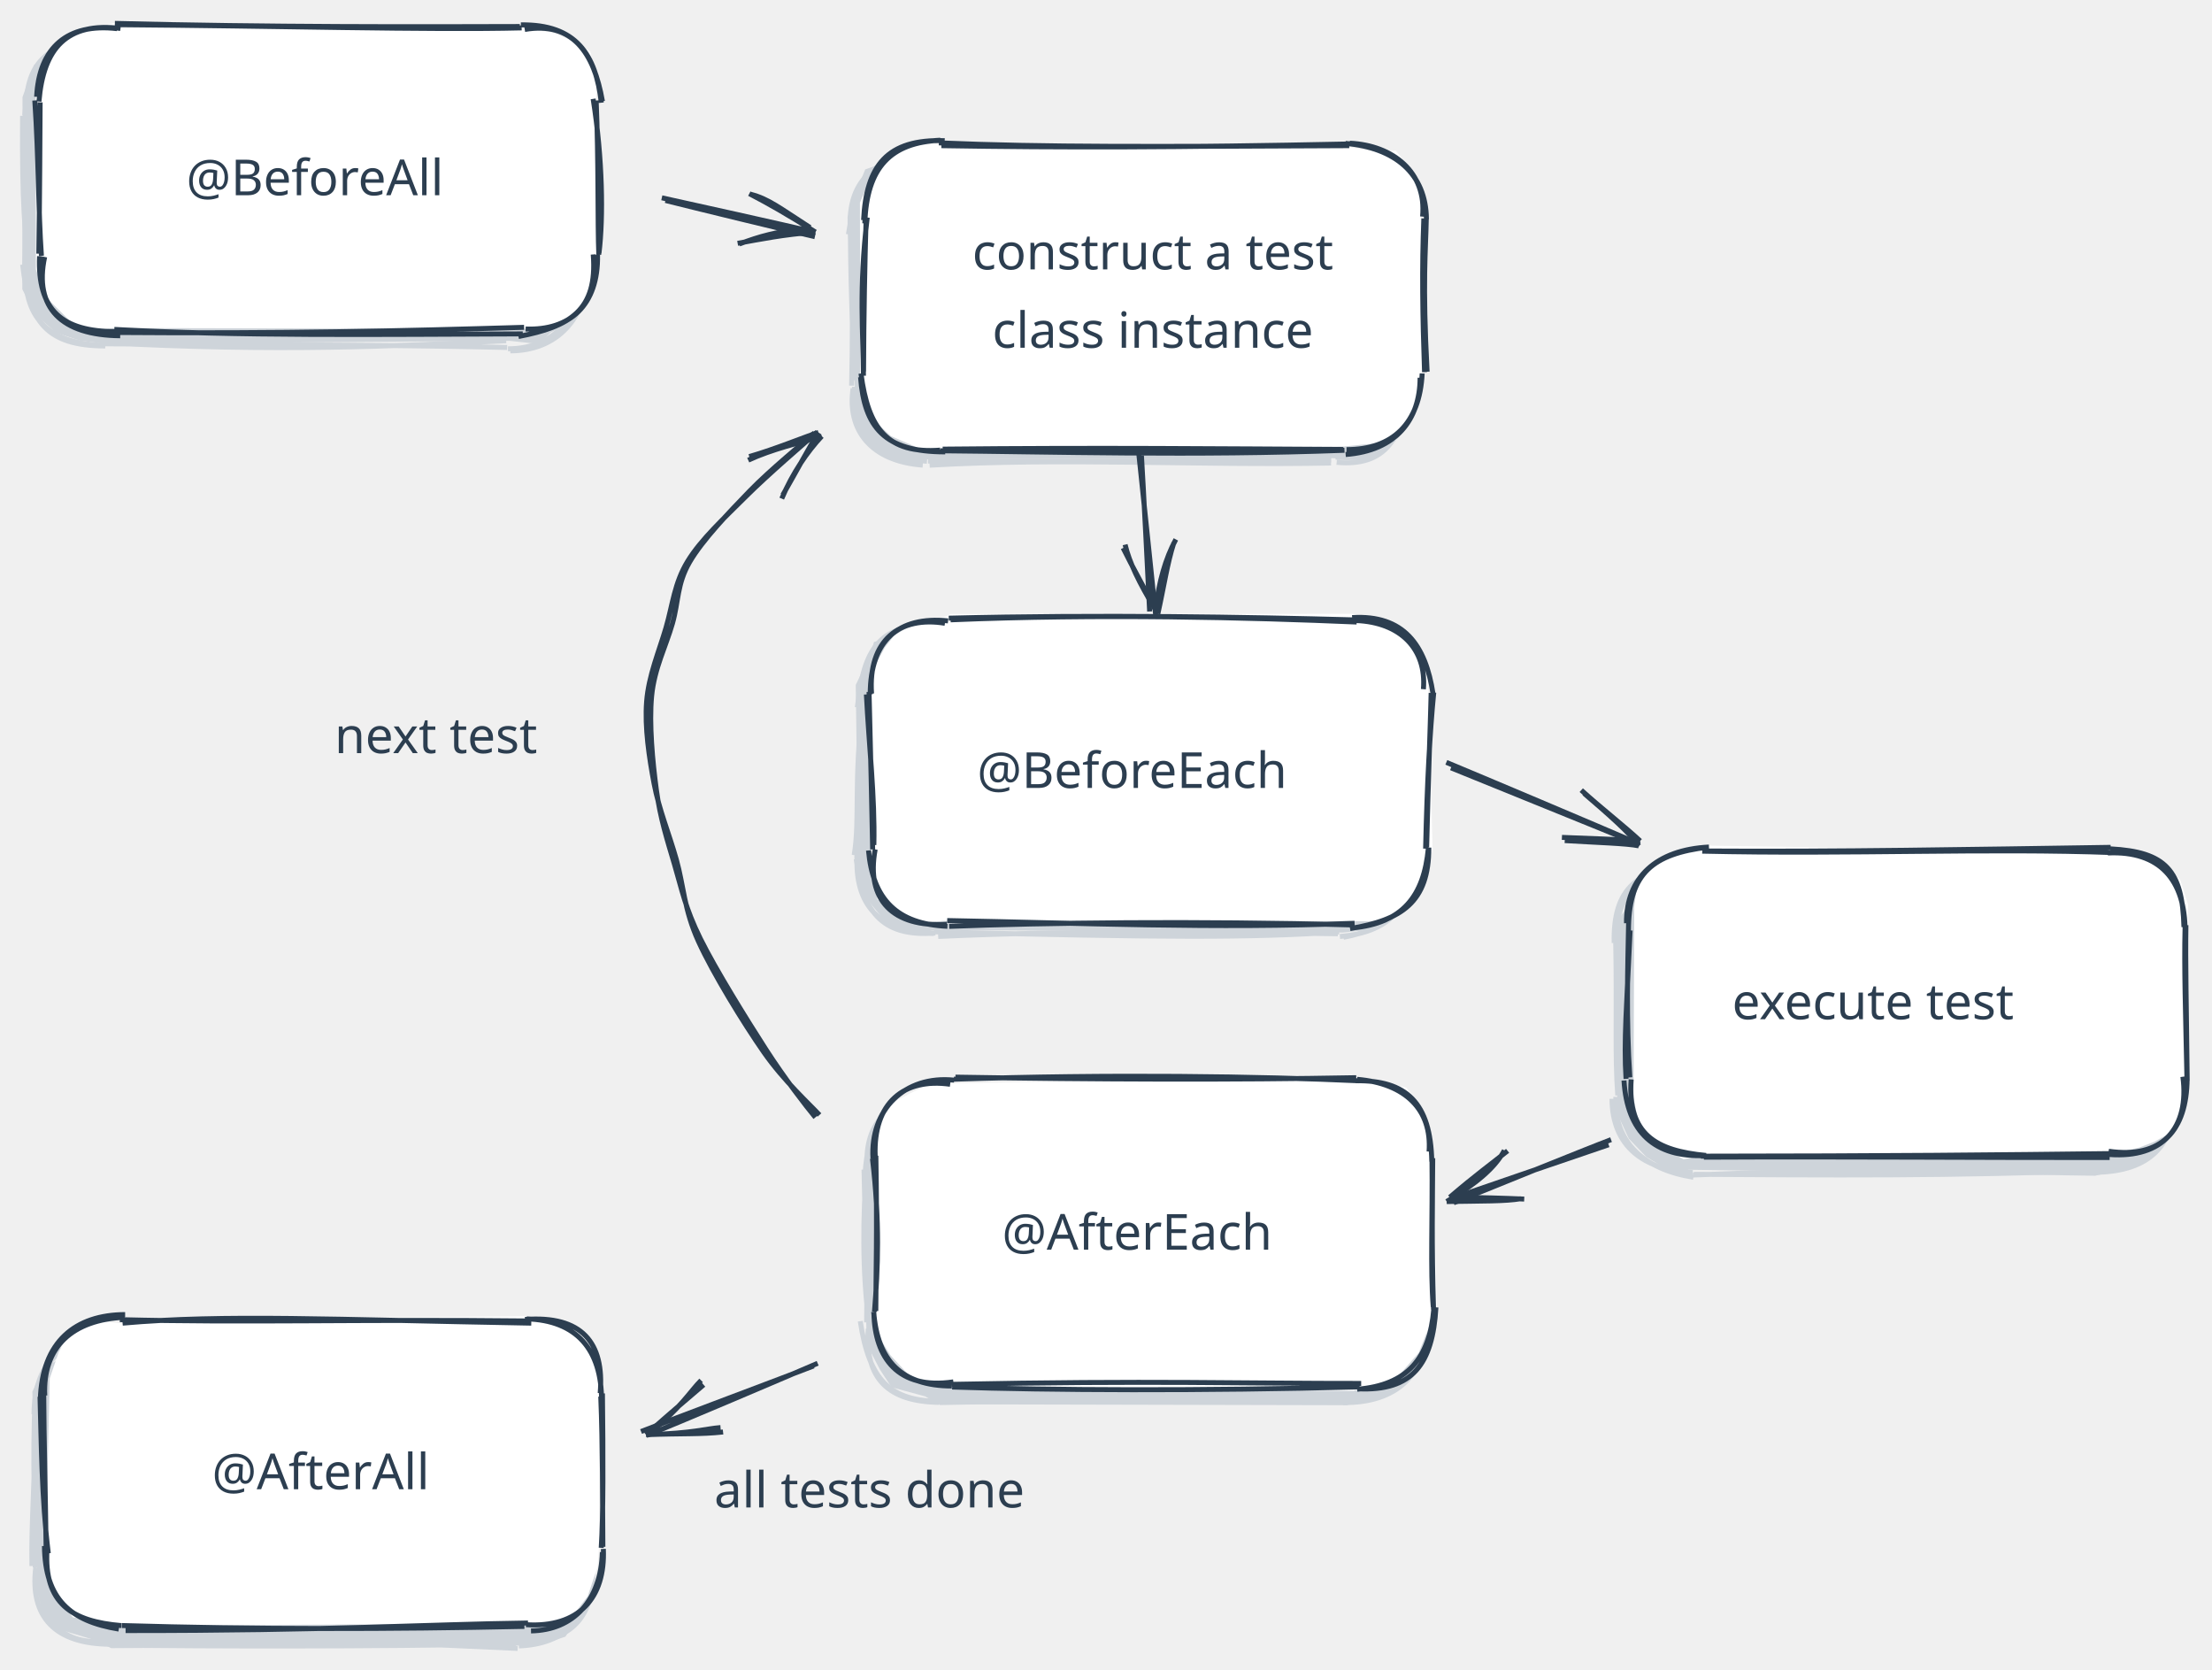
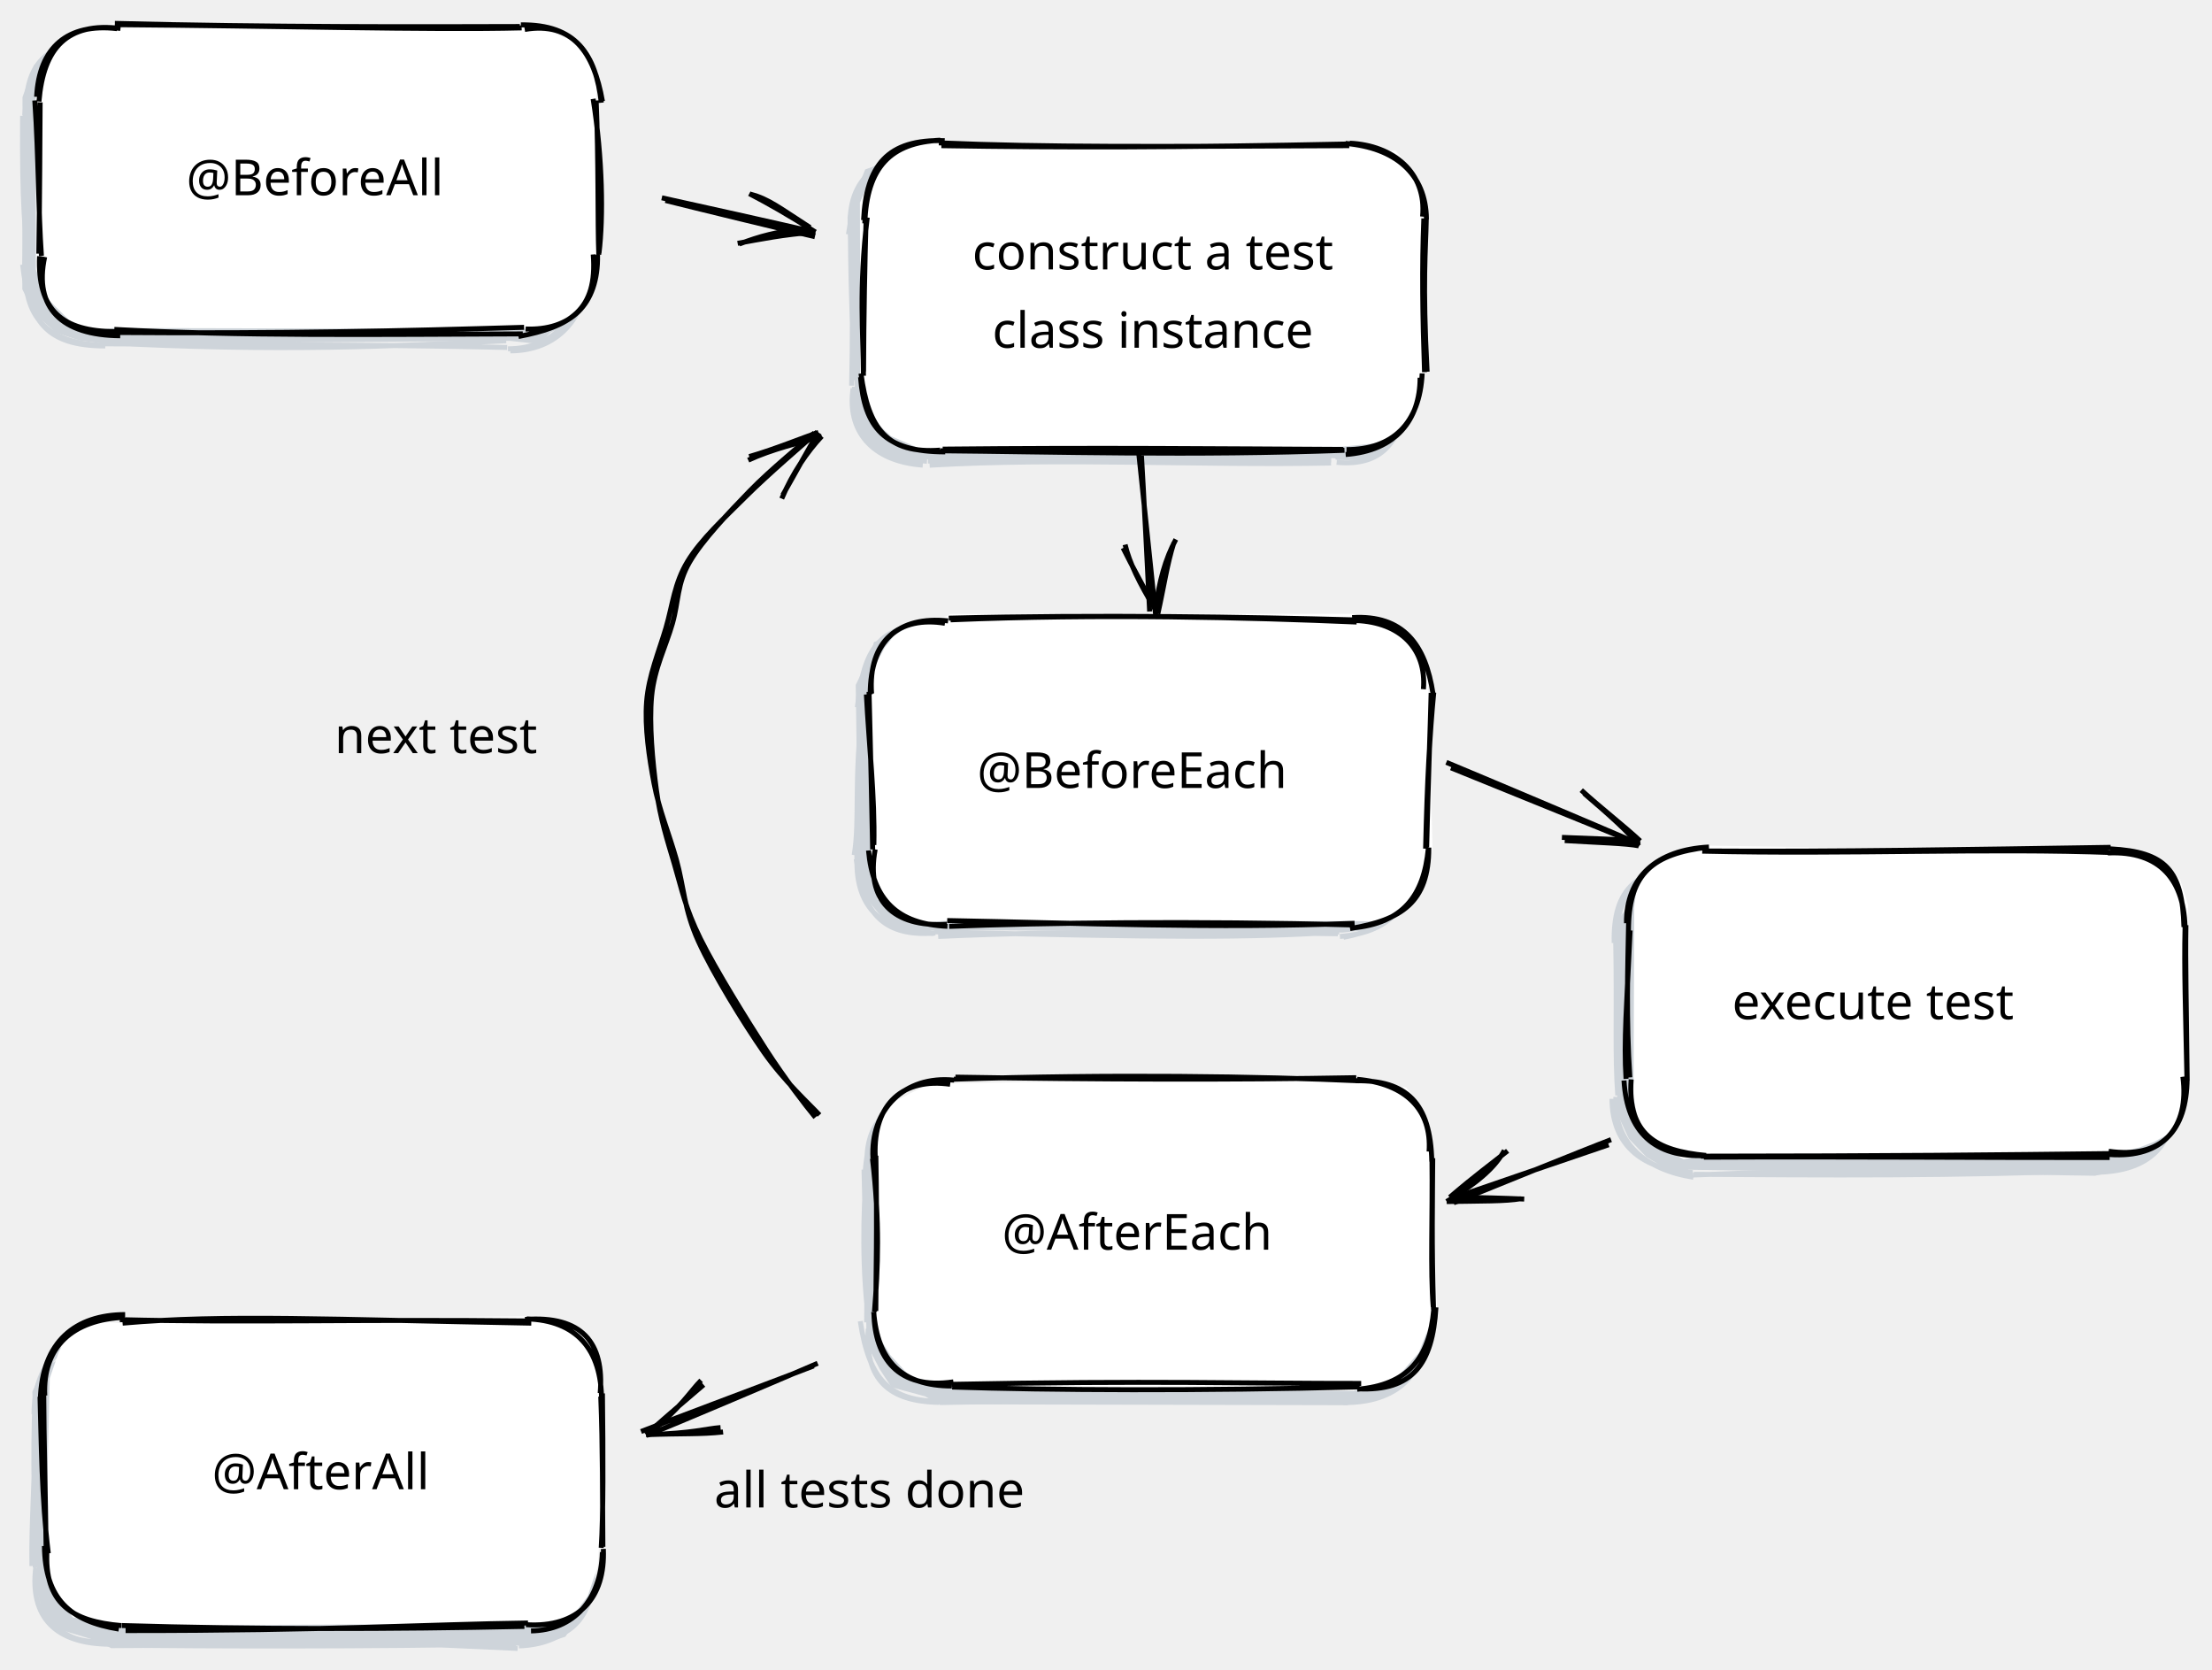
<svg xmlns="http://www.w3.org/2000/svg" version="1.1" viewBox="0 0 889.667 671.167" width="889.667" height="671.167">
  <defs>
    <style>
      @font-face {
        font-family: "Virgil";
        src: url("https://excalidraw.com/FG_Virgil.woff2");
      }
      @font-face {
        font-family: "Cascadia";
        src: url("https://excalidraw.com/Cascadia.woff2");
      }
    </style>
  </defs>
  <g transform="translate(345.3334 251.8333) rotate(0 112.3333 61.66666)">
    <path d="M28.902 0.857 L191.969 -0.497 L205.785 1.923 L213.774 4.206 L220.192 10.745 L222.298 24.397 L226.273 92.36 L224.715 101.457 L222.208 112.307 L212.378 118.811 L207.024 121.782 L194.822 123.15 L31.781 122.123 L24.877 123.028 L12.374 120.771 L3.822 110.273 L-0.114 101.224 L-1.154 23.593 L4.909 10.83 L6.186 6.295 L18.423 3.048 L31.077 -0.154" stroke="none" stroke-width="0" fill="#ced4da" />
    <path d="M29.846 0.64 M30.973 1.616 C94.259 0.299, 159.025 -0.159, 194.856 0.914 M30.99 0.151 C76.695 0.639, 120.181 0.499, 194.417 -0.354 M193.833 0 C215.425 -0.03, 225.774 10.157, 224.504 31.903 M194.095 -0.587 C214.226 -0.476, 225.651 9.458, 223.386 31.527 M225.299 32.251 C224.972 49.737, 224.696 72.629, 225.663 93.889 M224.576 30.574 C224.156 53.696, 225.01 77.189, 223.704 91.885 M224.667 92.5 C224.086 111.295, 212.865 121.832, 195.029 125.059 M224.255 94.295 C222.584 111.111, 214.828 123.121, 193.58 124.726 M192.75 123.648 C141.482 122.837, 84.941 122.299, 32.006 124.73 M193.247 122.895 C158.022 125.319, 122.661 125.157, 30.315 122.871 M30.833 123.333 C8.642 125.191, 1.326 113.716, -0.968 93.575 M30.234 123.536 C8.292 123.208, -1.811 111.966, -0.575 91.772 M-1.771 92.034 C0.583 77.236, -2.043 63.062, 1.646 31.888 M-0.724 93.342 C-0.112 73.129, 0.717 52.628, 0.717 30.095 M0 30.833 C1.564 10.822, 8.425 -1.961, 29.578 0.386 M-0.513 32.597 C2.293 8.974, 9.89 -0.591, 30.41 -0.976" stroke="#ced4da" stroke-width="2" fill="none" />
  </g>
  <g transform="translate(342 62.16667) rotate(0 112.3333 61.66666)">
    <path d="M29.192 -0.765 L193.943 1.659 L208.617 2.108 L210.691 5.891 L221.025 11.379 L222.407 23.797 L225.849 92.72 L222.455 98.989 L219.367 112.497 L211.192 119.31 L207.514 122.917 L193.968 122.06 L29.073 122.52 L22.241 124.584 L12.472 120.133 L2.73 109.693 L2.143 100.829 L-1.122 25.264 L2.834 13.72 L5.987 5.961 L16.499 2.214 L31.168 -1.206" stroke="none" stroke-width="0" fill="#ced4da" />
    <path d="M32.338 -0.786 M30.407 1.432 C77.148 -0.192, 120.097 1.094, 195.623 0.284 M30.462 0.556 C74.721 1.237, 117.19 1.43, 194.594 -0.478 M193.833 0 C212.559 -1.006, 223.136 11.14, 225.378 31.969 M192.807 -1.902 C214.543 -0.515, 226.576 8.984, 225.272 32.542 M226.411 30.439 C223.696 49.453, 225.822 70.56, 224.32 92.658 M224.924 31.342 C224.573 45.76, 223.798 61.525, 224.913 93.015 M224.667 92.5 C225.556 112.408, 215.384 123.62, 195.221 121.644 M223.537 92.482 C222.994 113.874, 215.184 125.631, 195.598 123.749 M193.336 124.018 C140.268 125.059, 85.025 121.82, 31.899 124.899 M193.418 122.811 C132.181 123.31, 69.859 123.444, 31.248 123.237 M30.833 123.333 C8.755 121.603, 1.45 114.338, 1.661 93.367 M29.131 124.871 C8.329 123.33, -1.392 110.874, 1.107 94.044 M1.464 90.715 C1.288 74.595, 0.21 60.049, 0.034 31.747 M0.519 92.912 C0.947 74.928, 0.811 56.88, 0.851 30.665 M0 30.833 C-1.487 8.404, 12.146 1.029, 30.991 -1.111 M-0.76 32.071 C2.076 12.552, 8.895 0.64, 28.82 -1.494" stroke="#ced4da" stroke-width="2" fill="none" />
  </g>
  <g transform="translate(347.3335 57.66663) rotate(0 112.3333 61.66666)">
    <path d="M30.589 1.161 L193.135 1.195 L208.056 3.536 L213.973 2.879 L220.324 10.548 L223.917 22.281 L225.217 93.73 L222.222 101.374 L220.404 110.307 L214.137 119.36 L208.21 120.346 L192.9 121.897 L30.807 123.246 L24.862 123.693 L11.017 117.693 L2.63 109.914 L-1.341 99.62 L-1.46 23.799 L2.875 13.998 L7.784 8.371 L17.008 1.096 L32.364 -0.001" stroke="none" stroke-width="0" fill="#fff" />
-     <path d="M32.649 -0.327 M30.278 -0.223 C73.086 1.604, 116.96 1.289, 195.329 0.907 M31.295 0.908 C80.045 1.701, 127.026 1.637, 194.59 0.234 M193.833 0 C213.731 1.718, 226.214 12.125, 226.381 30.49 M195.547 -0.085 C212.919 0.711, 226.571 11.654, 224.826 29.435 M226.324 30.121 C226.107 42.939, 224.702 55.496, 226.653 91.805 M225.341 30.189 C224.534 49.685, 224.831 69.246, 225.616 91.979 M224.667 92.5 C223.7 112.729, 212.657 123.149, 194.228 123.122 M223.824 94.225 C223.826 111.061, 214.172 123.608, 193.889 125.087 M192.957 123.061 C144.384 122.809, 94.861 122.29, 31.814 122.931 M193.42 123.399 C133.629 125.664, 74.403 123.969, 30.952 123.594 M30.833 123.333 C9.599 124.913, 1.842 114.734, -1.045 92.516 M32.832 124.041 C8.178 124.081, 0.273 113.981, -1.217 93.997 M-0.054 93.411 C-0.13 76.455, -1.977 58.728, 1.47 29.792 M-0.01 91.731 C0.072 69.524, 0.508 47.154, 0.982 31.549 M0 30.833 C1.052 9.081, 9.345 -1.903, 32.62 -1.093 M0.492 32.155 C1.258 9.502, 10.905 -0.294, 30.861 -1.296" stroke="#2c3e50" stroke-width="2" fill="none" />
+     <path d="M32.649 -0.327 M30.278 -0.223 C73.086 1.604, 116.96 1.289, 195.329 0.907 M31.295 0.908 C80.045 1.701, 127.026 1.637, 194.59 0.234 M193.833 0 C213.731 1.718, 226.214 12.125, 226.381 30.49 M195.547 -0.085 C212.919 0.711, 226.571 11.654, 224.826 29.435 M226.324 30.121 C226.107 42.939, 224.702 55.496, 226.653 91.805 M225.341 30.189 C224.534 49.685, 224.831 69.246, 225.616 91.979 M224.667 92.5 C223.7 112.729, 212.657 123.149, 194.228 123.122 M223.824 94.225 C223.826 111.061, 214.172 123.608, 193.889 125.087 M192.957 123.061 C144.384 122.809, 94.861 122.29, 31.814 122.931 M193.42 123.399 C133.629 125.664, 74.403 123.969, 30.952 123.594 M30.833 123.333 C9.599 124.913, 1.842 114.734, -1.045 92.516 M32.832 124.041 C8.178 124.081, 0.273 113.981, -1.217 93.997 M-0.054 93.411 C-0.13 76.455, -1.977 58.728, 1.47 29.792 M-0.01 91.731 C0.072 69.524, 0.508 47.154, 0.982 31.549 M0 30.833 C1.052 9.081, 9.345 -1.903, 32.62 -1.093 M0.492 32.155 C1.258 9.502, 10.905 -0.294, 30.861 -1.296" stroke="#000000" stroke-width="2" fill="none" />
  </g>
  <g transform="translate(10 15.50002) rotate(0 112.3333 61.66666)">
    <path d="M32.651 -1.796 L195.817 0.028 L206.246 3.669 L211.137 2.493 L222.007 12.998 L223.24 22.594 L224.382 93.103 L226.009 101.676 L221.667 112.58 L211.313 118.317 L206.812 122.873 L195.02 121.551 L32.613 122.755 L22.102 121.458 L12.517 118.288 L3.794 110.583 L-1.031 100.779 L-0.945 23.537 L3.734 10.575 L9.703 6.719 L18.781 3.319 L32.364 -0.127" stroke="none" stroke-width="0" fill="#ced4da" />
    <path d="M30.328 1.145 M31.979 0.474 C85.548 -0.784, 137.819 2.504, 195.028 -1.508 M31.145 -0.088 C66.807 -1.765, 105.066 -0.564, 193.451 -0.132 M193.833 0 C215.78 1.424, 223.454 8.745, 225.284 30.136 M195.6 1.976 C215.631 -1.927, 222.555 11.372, 224.327 31.963 M222.988 32.5 C225.098 54.755, 225.627 78.997, 224.79 93.081 M224.805 30.822 C223.413 44.37, 224.718 57.862, 224.394 91.824 M224.667 92.5 C223.179 111.6, 213.486 124.697, 194.309 124.765 M226.531 92.57 C225.969 112.768, 213.939 125.53, 195.261 125.585 M193.595 121.52 C148.131 123.698, 102.54 126.1, 30.463 122.233 M193.979 124.229 C156.203 123.348, 120.266 123.149, 30.093 122.748 M30.833 123.333 C12.031 122.522, -0.905 114.47, 0.422 92.04 M32.342 123.618 C8.339 123.604, 1.619 113.518, -0.896 90.896 M1.942 91.971 C0.018 78.747, -1.182 66.811, -0.922 31.077 M-0.066 91.512 C0.706 80.182, -0.348 68.164, -0.252 31.298 M0 30.833 C1.582 9.375, 9.481 1.657, 29.307 0.572 M0.574 30.286 C-0.107 9.944, 8.895 1.901, 29.078 0.064" stroke="#ced4da" stroke-width="2" fill="none" />
  </g>
  <g transform="translate(15.66672 10) rotate(0 112.3333 61.66666)">
    <path d="M32.484 1.419 L193.589 1.161 L206.624 3.122 L213.356 5.945 L221.681 10.587 L224.179 22.11 L224.399 91.174 L224.735 100.957 L218.368 112.936 L212.695 118.015 L208.838 121.769 L194.72 122.273 L29.9 121.897 L23.581 122.764 L13.299 119.838 L3.309 109.985 L-1.224 98.352 L-1.341 23.5 L2.394 12.237 L6.247 9.663 L17.419 2.59 L30.497 -0.831" stroke="none" stroke-width="0" fill="#fff" />
-     <path d="M32.364 -0.001 M31.842 -0.086 C93.977 0.376, 157.574 2.133, 194.141 1.219 M30.534 -0.597 C92.383 0.967, 153.906 0.786, 193.396 0.663 M193.833 0 C216.103 -0.343, 224.008 11.996, 226.18 31.302 M195.381 1.847 C214.548 -1.398, 223.196 10.989, 226.638 30.736 M222.894 29.759 C226.693 53.725, 227.023 77.472, 225.249 91.81 M224.114 30.411 C225.127 54.812, 224.66 79.717, 225.171 92.483 M224.667 92.5 C225.062 112.845, 213.422 123.006, 195.733 122.292 M222.935 92.316 C224.722 114.809, 213.548 121.338, 192.864 125.317 M195.122 121.622 C145.595 123.079, 98.742 124.221, 30.025 123.685 M194.591 124.262 C136.528 124.455, 79.299 125.206, 30.311 122.455 M30.833 123.333 C9.233 123.35, -0.679 114.635, 0.237 93.022 M32.675 125.011 C9.061 124.831, -2.1 113.803, 2.299 93.313 M0.996 92.866 C-0.302 74.179, -0.071 54.658, -1.67 30.397 M-0.055 91.997 C0.311 68.698, 0.36 46.289, 0.474 31.152 M0 30.833 C1.786 9.185, 11.33 -1.197, 32.798 1.431 M-0.933 28.931 C0.028 8.982, 11.536 -0.776, 31.399 1.52" stroke="#2c3e50" stroke-width="2" fill="none" />
+     <path d="M32.364 -0.001 M31.842 -0.086 C93.977 0.376, 157.574 2.133, 194.141 1.219 M30.534 -0.597 C92.383 0.967, 153.906 0.786, 193.396 0.663 M193.833 0 C216.103 -0.343, 224.008 11.996, 226.18 31.302 M195.381 1.847 C214.548 -1.398, 223.196 10.989, 226.638 30.736 M222.894 29.759 C226.693 53.725, 227.023 77.472, 225.249 91.81 M224.114 30.411 C225.127 54.812, 224.66 79.717, 225.171 92.483 M224.667 92.5 C225.062 112.845, 213.422 123.006, 195.733 122.292 M222.935 92.316 C224.722 114.809, 213.548 121.338, 192.864 125.317 M195.122 121.622 C145.595 123.079, 98.742 124.221, 30.025 123.685 M194.591 124.262 C136.528 124.455, 79.299 125.206, 30.311 122.455 M30.833 123.333 C9.233 123.35, -0.679 114.635, 0.237 93.022 M32.675 125.011 C9.061 124.831, -2.1 113.803, 2.299 93.313 M0.996 92.866 C-0.302 74.179, -0.071 54.658, -1.67 30.397 M-0.055 91.997 C0.311 68.698, 0.36 46.289, 0.474 31.152 M0 30.833 C1.786 9.185, 11.33 -1.197, 32.798 1.431 M-0.933 28.931 C0.028 8.982, 11.536 -0.776, 31.399 1.52" stroke="#000000" stroke-width="2" fill="none" />
  </g>
  <g transform="translate(73.16672 55.49997) rotate(0 53.5 15.5)">
-     <text x="53.5" y="23" font-family="Virgil, Segoe UI Emoji" font-size="20px" fill="#2c3e50" text-anchor="middle" style="white-space: pre;" direction="ltr">@BeforeAll</text>
+     <text x="53.5" y="23" font-family="Virgil, Segoe UI Emoji" font-size="20px" fill="#000000" text-anchor="middle" style="white-space: pre;" direction="ltr">@BeforeAll</text>
  </g>
  <g transform="translate(350 248.3333) rotate(0 112.3333 61.66666)">
    <path d="M32.184 -1.457 L193.827 -1.497 L207.055 0.601 L213.173 5.566 L218.368 13.692 L224.258 22.625 L226.181 92.862 L225.072 98.667 L219.398 109.853 L212.596 118.91 L208.578 122.247 L192.806 122.029 L29.128 121.959 L21.784 122.745 L10.103 119.19 L2.875 113.243 L0.557 100.389 L0.146 22.775 L5.866 12.044 L9.524 7.381 L16.609 2.936 L30.747 -0.555" stroke="none" stroke-width="0" fill="#fff" />
-     <path d="M30.61 -0.657 M32.329 0.907 C92.161 -1.591, 152.438 -0.07, 195.65 1.793 M31.59 0.234 C92.445 -1.253, 152.013 -0.222, 194.607 0.924 M193.833 0 C214.527 -1.216, 223.388 10.896, 226.381 30.749 M195.489 1.197 C213.153 1.906, 223.847 12.563, 222.495 28.795 M226.653 30.139 C225.078 46.468, 224.002 65.661, 223.377 92.915 M225.616 30.312 C225.175 46.989, 224.494 63.192, 223.801 92.408 M224.667 92.5 C224.715 114.58, 213.658 121.599, 192.99 125.058 M224.478 92.739 C222.699 112.048, 214.076 122.911, 193.859 124.815 M194.814 122.931 C139.139 125.135, 83.712 122.794, 30.965 121.832 M193.952 123.594 C131.097 121.91, 69.067 122.692, 31.754 124.172 M30.833 123.333 C9.22 124.635, -1.826 113.706, 1.999 93.207 M31.071 124.138 C10.699 123.271, 1.048 113.26, -0.683 93.645 M1.47 91.459 C1.92 71.968, -0.491 51.636, -1.538 30.91 M0.982 93.216 C0.601 74.342, 0.233 56.678, -0.466 29.882 M0 30.833 C0.024 9.151, 11.372 -0.674, 31.325 1.322 M0.545 30.578 C-0.949 9.204, 11.783 -0.734, 30.058 2.297" stroke="#2c3e50" stroke-width="2" fill="none" />
+     <path d="M30.61 -0.657 M32.329 0.907 C92.161 -1.591, 152.438 -0.07, 195.65 1.793 M31.59 0.234 C92.445 -1.253, 152.013 -0.222, 194.607 0.924 M193.833 0 C214.527 -1.216, 223.388 10.896, 226.381 30.749 M195.489 1.197 C213.153 1.906, 223.847 12.563, 222.495 28.795 M226.653 30.139 C225.078 46.468, 224.002 65.661, 223.377 92.915 M225.616 30.312 C225.175 46.989, 224.494 63.192, 223.801 92.408 M224.667 92.5 C224.715 114.58, 213.658 121.599, 192.99 125.058 M224.478 92.739 C222.699 112.048, 214.076 122.911, 193.859 124.815 M194.814 122.931 C139.139 125.135, 83.712 122.794, 30.965 121.832 M193.952 123.594 C131.097 121.91, 69.067 122.692, 31.754 124.172 M30.833 123.333 C9.22 124.635, -1.826 113.706, 1.999 93.207 M31.071 124.138 C10.699 123.271, 1.048 113.26, -0.683 93.645 M1.47 91.459 C1.92 71.968, -0.491 51.636, -1.538 30.91 M0.982 93.216 C0.601 74.342, 0.233 56.678, -0.466 29.882 M0 30.833 C0.024 9.151, 11.372 -0.674, 31.325 1.322 M0.545 30.578 C-0.949 9.204, 11.783 -0.734, 30.058 2.297" stroke="#000000" stroke-width="2" fill="none" />
  </g>
  <g transform="translate(393 293.8334) rotate(0 64.5 15.5)">
-     <text x="0" y="23" font-family="Virgil, Segoe UI Emoji" font-size="20px" fill="#2c3e50" text-anchor="start" style="white-space: pre;" direction="ltr">@BeforeEach</text>
+     <text x="0" y="23" font-family="Virgil, Segoe UI Emoji" font-size="20px" fill="#000000" text-anchor="start" style="white-space: pre;" direction="ltr">@BeforeEach</text>
  </g>
  <g transform="translate(650.0001 348.1667) rotate(0 112.3333 61.66666)">
    <path d="M30.844 -1.934 L192.656 1.558 L206.952 2.302 L211.386 3.344 L221.071 13.409 L224.744 25.061 L224.693 92.579 L222.247 99.246 L219.345 111.51 L211.593 118.48 L205.396 121.552 L192.66 124.612 L29.249 122.2 L22.621 123.349 L12.143 117.05 L5.099 109.678 L0.507 99.757 L-0.372 23.462 L6.274 13.826 L8.787 7.166 L15.769 2.872 L30.157 -0.589" stroke="none" stroke-width="0" fill="#ced4da" />
    <path d="M31.754 1.814 M32.173 1.004 C66.884 -1.505, 103.022 -0.206, 194.223 -0.572 M30.407 0.603 C74.641 1.766, 118.919 0.779, 192.934 -0.34 M193.833 0 C213.171 -1.083, 224.744 8.485, 225.223 28.861 M193.965 0.222 C216.232 0.41, 226.579 10.079, 224.02 28.618 M224.991 32.378 C226.583 49.578, 225.776 70.203, 224.473 90.945 M225.299 31.18 C224.766 43.32, 224.515 57.037, 225.228 92.569 M224.667 92.5 C224.901 111.692, 215.216 122.943, 192.779 123.236 M225.341 93.071 C222.815 113.02, 216.172 121.59, 194.012 121.533 M192.355 121.995 C136.917 121.331, 76.857 122.423, 30.914 124.324 M193.696 122.351 C138.334 124.877, 81.622 124.333, 31.274 124.036 M30.833 123.333 C11.224 122.317, -1.573 112.967, -1.661 93.672 M31.077 125.215 C11.792 122.222, -1.135 111.354, -0.099 92.911 M1.072 90.673 C0.422 71.424, -0.365 52.365, 0.212 29.607 M0.665 92.294 C-0.561 75.811, 0.389 60.599, -0.166 30.005 M0 30.833 C-0.796 10.862, 11.239 0.694, 32.56 -0.991 M-0.778 31.019 C-1.314 9.114, 8.346 0.378, 33.007 -0.199" stroke="#ced4da" stroke-width="2" fill="none" />
  </g>
  <g transform="translate(655 341.3333) rotate(0 112.3333 61.66666)">
    <path d="M30.565 -1.326 L194.384 1.23 L205.36 3.574 L212.695 3.354 L221.845 12.407 L225.072 22.547 L223.734 91.064 L224.159 99.639 L221.586 112.13 L211.595 117.693 L205.617 120.032 L192.011 123.227 L28.892 123.526 L22.146 124.806 L12.12 119.66 L4 110.458 L2.012 99.726 L2.298 23.279 L3.601 13.053 L7.622 7.153 L17.12 1.27 L32.367 0.308" stroke="none" stroke-width="0" fill="#fff" />
-     <path d="M32.052 1.495 M29.639 0.923 C88.945 2.28, 144.878 -0.388, 195.16 1.513 M30.504 0.859 C84.329 1.204, 137.133 0.238, 193.902 -0.608 M193.833 0 C216.044 1.197, 222.778 8.505, 223.388 31.452 M192.758 1.657 C213.732 0.669, 223.873 12.562, 223.847 33.118 M223.823 32.182 C223.449 47.607, 224.012 64.56, 224.632 94.4 M224.183 30.67 C223.922 46.029, 224.367 62.272, 224.691 93.262 M224.667 92.5 C224.478 113.294, 214.411 124.622, 193.102 121.599 M222.956 91.624 C225.667 112.126, 214.793 124.461, 193.52 122.911 M195.691 122.508 C148.341 123.067, 104.219 123.524, 29.077 123.571 M193.494 124.123 C141.602 124.186, 88.528 123.7, 30.304 123.984 M30.833 123.333 C10.515 124.138, -0.594 114.052, -1.826 93.15 M31.2 123.279 C10.995 121.413, -0.502 114.746, 1.048 92.704 M-1.006 92.479 C-1.971 77.288, -0.721 62.871, 0.636 32.798 M0.526 91.901 C-1.017 68.635, -0.305 47.335, 0.012 30.27 M0 30.833 C0.545 10.022, 9.603 1.997, 31.927 -0.674 M-0.826 29.899 C-1.021 11.468, 11.224 0.333, 32.339 -0.734" stroke="#2c3e50" stroke-width="2" fill="none" />
+     <path d="M32.052 1.495 M29.639 0.923 C88.945 2.28, 144.878 -0.388, 195.16 1.513 M30.504 0.859 C84.329 1.204, 137.133 0.238, 193.902 -0.608 M193.833 0 C216.044 1.197, 222.778 8.505, 223.388 31.452 M192.758 1.657 C213.732 0.669, 223.873 12.562, 223.847 33.118 M223.823 32.182 C223.449 47.607, 224.012 64.56, 224.632 94.4 M224.183 30.67 C223.922 46.029, 224.367 62.272, 224.691 93.262 M224.667 92.5 C224.478 113.294, 214.411 124.622, 193.102 121.599 M222.956 91.624 C225.667 112.126, 214.793 124.461, 193.52 122.911 M195.691 122.508 C148.341 123.067, 104.219 123.524, 29.077 123.571 M193.494 124.123 C141.602 124.186, 88.528 123.7, 30.304 123.984 M30.833 123.333 C10.515 124.138, -0.594 114.052, -1.826 93.15 M31.2 123.279 C10.995 121.413, -0.502 114.746, 1.048 92.704 M-1.006 92.479 C-1.971 77.288, -0.721 62.871, 0.636 32.798 M0.526 91.901 C-1.017 68.635, -0.305 47.335, 0.012 30.27 M0 30.833 C0.545 10.022, 9.603 1.997, 31.927 -0.674 M-0.826 29.899 C-1.021 11.468, 11.224 0.333, 32.339 -0.734" stroke="#000000" stroke-width="2" fill="none" />
  </g>
  <g transform="translate(696.6665 386.8333) rotate(0 66 15.5)">
-     <text x="0" y="23" font-family="Virgil, Segoe UI Emoji" font-size="20px" fill="#2c3e50" text-anchor="start" style="white-space: pre;" direction="ltr">execute test</text>
+     <text x="0" y="23" font-family="Virgil, Segoe UI Emoji" font-size="20px" fill="#000000" text-anchor="start" style="white-space: pre;" direction="ltr">execute test</text>
  </g>
  <g transform="translate(348 440.1667) rotate(0 112.3333 61.66666)">
    <path d="M29.094 -1.684 L195.444 1.265 L208.017 3.165 L211.323 5.072 L220.193 13.168 L224.322 22.552 L224.569 92.734 L222.821 100.553 L219.94 111.963 L213.193 119.153 L205.758 119.796 L193.803 124.884 L29.317 124.508 L24.124 121.328 L10.566 117.659 L5.891 110.528 L0.447 100.058 L0.562 24.597 L5.229 13.551 L8.457 7.433 L15.378 3.28 L32.701 0.28" stroke="none" stroke-width="0" fill="#ced4da" />
    <path d="M31.613 0.882 M31.779 -1.016 C89.613 -1.043, 151.783 0.926, 193.747 0.357 M30.094 0.275 C89.981 0.195, 150.633 -0.109, 193.895 -0.44 M193.833 0 C214.601 -1.226, 223.962 10.999, 224.003 31.091 M192.692 1.331 C213.559 1.406, 226.402 9.897, 224.193 30.055 M223.871 31.418 C226.16 44.921, 224.421 57.806, 226.557 92.327 M224.831 31.378 C224.599 46.263, 223.741 60.16, 224.588 92.066 M224.667 92.5 C226.526 112.403, 213.469 124.143, 192.228 123.81 M223.671 91.23 C226.279 112.257, 212.635 123.934, 193.112 121.139 M193.974 122.056 C154.831 123.092, 113.945 122.074, 29.941 123.82 M194.812 122.436 C157.723 122.025, 122.264 123.935, 31.643 123.124 M30.833 123.333 C9.613 123.443, 1.512 114.521, -1.997 91.09 M29.741 123.747 C9.549 123.462, -0.28 114.577, 1.22 94.163 M1.731 93.837 C-1.506 69.993, -0.748 48.084, 0.431 30.467 M0.554 91.577 C0.877 73.943, -0.015 57.063, -0.49 30.139 M0 30.833 C1.611 8.578, 11.795 -0.772, 29.511 -0.959 M0.944 31.549 C-1.204 11.509, 9.23 0.917, 30.814 0.021" stroke="#ced4da" stroke-width="2" fill="none" />
  </g>
  <g transform="translate(352 434) rotate(0 112.3333 61.66666)">
    <path d="M28.871 1.647 L193.906 -0.982 L208.838 2.289 L213.509 3.276 L219.398 10.608 L224.159 23.519 L225.922 93.341 L223.158 98.422 L218.625 109.914 L210.8 118.891 L205.381 121.599 L192.372 125.288 L30.909 123.996 L23.271 122.02 L13.575 118.997 L6.152 110.962 L-0.253 100.736 L0.396 23.051 L4.113 11.387 L9.242 8.016 L18.563 3.423 L31.741 -0.072" stroke="none" stroke-width="0" fill="#fff" />
-     <path d="M30.236 -1.195 M32.288 -0.875 C88.583 0.052, 144.148 0.253, 193.49 -0.658 M31.69 -0.042 C93.805 -2.113, 155.999 -1.196, 194.661 0.598 M193.833 0 C213.314 1.657, 223.954 12.265, 222.778 29.06 M193.262 0.582 C213.59 0.267, 223.396 9.308, 223.873 33.117 M223.94 31.843 C224.235 55.391, 223.227 76.545, 224.456 91.533 M224.245 31.696 C224.157 49.087, 223.767 64.949, 224.572 92.619 M224.667 92.5 C222.956 112.18, 214.117 122.966, 193.856 124.622 M225.537 91.692 C224.204 114.545, 216.132 125.47, 194.237 124.461 M195.467 122.289 C149.907 122.347, 110.015 121.065, 30.85 122.655 M194.833 123.687 C131.532 125.352, 69.376 125.026, 30.952 123.736 M30.833 123.333 C10.644 123.279, 0.911 113.233, -0.594 93.496 M31.457 121.663 C9.08 124.949, -0.126 111.899, -0.502 94.191 M-0.288 93.449 C1.111 76.029, 1.906 57.414, -1.093 31.885 M0.246 93.161 C0.3 77.127, 0.835 62.544, 0.273 30.706 M0 30.833 C-0.826 9.344, 11.587 -0.638, 30.159 1.997 M-0.887 31.868 C-2.051 12.225, 11.775 -1.733, 31.779 0.333" stroke="#2c3e50" stroke-width="2" fill="none" />
+     <path d="M30.236 -1.195 M32.288 -0.875 C88.583 0.052, 144.148 0.253, 193.49 -0.658 M31.69 -0.042 C93.805 -2.113, 155.999 -1.196, 194.661 0.598 M193.833 0 C213.314 1.657, 223.954 12.265, 222.778 29.06 M193.262 0.582 C213.59 0.267, 223.396 9.308, 223.873 33.117 M223.94 31.843 C224.235 55.391, 223.227 76.545, 224.456 91.533 M224.245 31.696 C224.157 49.087, 223.767 64.949, 224.572 92.619 M224.667 92.5 C222.956 112.18, 214.117 122.966, 193.856 124.622 M225.537 91.692 C224.204 114.545, 216.132 125.47, 194.237 124.461 M195.467 122.289 C149.907 122.347, 110.015 121.065, 30.85 122.655 M194.833 123.687 C131.532 125.352, 69.376 125.026, 30.952 123.736 M30.833 123.333 C10.644 123.279, 0.911 113.233, -0.594 93.496 M31.457 121.663 C9.08 124.949, -0.126 111.899, -0.502 94.191 M-0.288 93.449 C1.111 76.029, 1.906 57.414, -1.093 31.885 M0.246 93.161 C0.3 77.127, 0.835 62.544, 0.273 30.706 M0 30.833 C-0.826 9.344, 11.587 -0.638, 30.159 1.997 M-0.887 31.868 C-2.051 12.225, 11.775 -1.733, 31.779 0.333" stroke="#000000" stroke-width="2" fill="none" />
  </g>
  <g transform="translate(403 479.5) rotate(0 57.5 15.5)">
-     <text x="0" y="23" font-family="Virgil, Segoe UI Emoji" font-size="20px" fill="#2c3e50" text-anchor="start" style="white-space: pre;" direction="ltr">@AfterEach</text>
+     <text x="0" y="23" font-family="Virgil, Segoe UI Emoji" font-size="20px" fill="#000000" text-anchor="start" style="white-space: pre;" direction="ltr">@AfterEach</text>
  </g>
  <g transform="translate(13.66669 537.8334) rotate(0 112.3333 61.66666)">
    <path d="M29.257 -0.303 L194.98 0.034 L208.132 1.413 L214.241 4.402 L220.594 10.259 L222.777 22.723 L222.98 93.503 L225.858 101.203 L218.477 113.103 L213.746 120.28 L205.925 122.86 L195.698 123.847 L31.012 124.908 L25.079 121.843 L11.074 117.667 L4.512 111.672 L1.447 97.805 L-0.652 21.805 L3.788 12.028 L8.795 9.5 L18.956 3.336 L29.871 -1.639" stroke="none" stroke-width="0" fill="#ced4da" />
    <path d="M29.058 -1.774 M29.981 -1.784 C76.717 -1.202, 121.456 -0.279, 193.392 -0.592 M31.204 0.165 C83.661 1.325, 134.406 0.749, 193.342 0.828 M193.833 0 C214.218 1.469, 225.075 11.41, 226.365 32.186 M195.435 -1.786 C214.898 1.935, 225.17 8.35, 224.008 32.713 M226.172 29.872 C223.695 52.232, 222.849 72.999, 222.675 91.622 M224.706 31.704 C225.335 45.459, 224.309 60.848, 224.966 92.673 M224.667 92.5 C225.703 112.978, 215.06 123.811, 193.237 121.967 M223.69 91.431 C225.324 112.774, 213.344 123.366, 195.025 124.012 M194.526 125.022 C159.982 123.505, 122.23 121.152, 29.471 121.486 M193.835 123.188 C131.589 124.357, 71.874 124.103, 30.878 123.703 M30.833 123.333 C8.344 123.275, -1.73 112.254, 0.706 92.506 M30.168 121.752 C12.366 124.653, 1.187 113.868, 2.162 93.13 M-0.832 91.871 C-1.178 73.977, 0.594 56.55, 0.298 32.396 M0.493 92.487 C0.999 77.43, -0.616 61.182, 0.162 31.816 M0 30.833 C0.156 11.029, 10.175 0.315, 29.723 -0.602 M0.18 32.829 C0.257 9.441, 12.301 -0.497, 30.893 -0.433" stroke="#ced4da" stroke-width="2" fill="none" />
  </g>
  <g transform="translate(18.00009 530.3334) rotate(0 112.3333 61.66666)">
    <path d="M32.348 0.362 L194.72 -1.06 L206.39 0.491 L212.596 4.248 L221.586 12.885 L223.158 22.303 L222.961 91.125 L222.362 99.62 L218.389 111.482 L211.161 120.952 L207.398 122.069 L193.497 122.502 L32.364 123.333 L25.423 122.524 L11.309 120.006 L4.25 110.734 L0.258 99.069 L2.015 23.914 L5.555 13.54 L8.616 7.637 L16.746 0.732 L31.756 1.817" stroke="none" stroke-width="0" fill="#fff" />
-     <path d="M32.626 1.455 M31.302 1.714 C72.26 -1.891, 116.092 0.315, 195.681 1.714 M30.194 0.309 C79.872 1.589, 126.311 0.104, 193.296 0.829 M193.833 0 C213.818 0.582, 223.976 12.264, 223.954 32.82 M193.139 0.232 C215.94 -1.483, 225.144 9.443, 223.396 29.863 M223.625 31.228 C224.445 51.479, 224.329 72.327, 224.482 91.657 M224.301 29.966 C224.587 54.771, 224.693 79.115, 223.811 92.062 M224.667 92.5 C225.537 112.247, 214.74 124.314, 193.561 122.966 M224.265 93.795 C223.717 113.207, 212.663 125.212, 195.576 125.47 M194.355 122.288 C153.463 122.848, 114.639 125.369, 32.511 125.332 M192.92 123.658 C139.288 124.797, 84.208 124.892, 31.017 123.306 M30.833 123.333 C10.901 121.663, -0.437 114.526, 0.911 92.677 M29.792 124.738 C10.254 121.565, 0.088 112.724, -0.126 91.343 M1.431 94.286 C-1.289 72.127, -1.393 48.717, -1.903 31.325 M0.547 92.163 C0.265 69.797, -0.345 48.348, -0.413 30.366 M0 30.833 C-0.887 11.313, 11.1 0.289, 32.142 -0.638 M-1.783 32.527 C-1.15 9.043, 12.391 -1.69, 32.33 -1.733" stroke="#2c3e50" stroke-width="2" fill="none" />
+     <path d="M32.626 1.455 M31.302 1.714 C72.26 -1.891, 116.092 0.315, 195.681 1.714 M30.194 0.309 C79.872 1.589, 126.311 0.104, 193.296 0.829 M193.833 0 C213.818 0.582, 223.976 12.264, 223.954 32.82 M193.139 0.232 C215.94 -1.483, 225.144 9.443, 223.396 29.863 M223.625 31.228 C224.445 51.479, 224.329 72.327, 224.482 91.657 M224.301 29.966 C224.587 54.771, 224.693 79.115, 223.811 92.062 M224.667 92.5 C225.537 112.247, 214.74 124.314, 193.561 122.966 M224.265 93.795 C223.717 113.207, 212.663 125.212, 195.576 125.47 M194.355 122.288 C153.463 122.848, 114.639 125.369, 32.511 125.332 M192.92 123.658 C139.288 124.797, 84.208 124.892, 31.017 123.306 M30.833 123.333 C10.901 121.663, -0.437 114.526, 0.911 92.677 M29.792 124.738 C10.254 121.565, 0.088 112.724, -0.126 91.343 M1.431 94.286 C-1.289 72.127, -1.393 48.717, -1.903 31.325 M0.547 92.163 C0.265 69.797, -0.345 48.348, -0.413 30.366 M0 30.833 C-0.887 11.313, 11.1 0.289, 32.142 -0.638 M-1.783 32.527 C-1.15 9.043, 12.391 -1.69, 32.33 -1.733" stroke="#000000" stroke-width="2" fill="none" />
  </g>
  <g transform="translate(82.50009 575.8334) rotate(0 46.5 15.5)">
-     <text x="46.5" y="23" font-family="Virgil, Segoe UI Emoji" font-size="20px" fill="#2c3e50" text-anchor="middle" style="white-space: pre;" direction="ltr">@AfterAll</text>
+     <text x="46.5" y="23" font-family="Virgil, Segoe UI Emoji" font-size="20px" fill="#000000" text-anchor="middle" style="white-space: pre;" direction="ltr">@AfterAll</text>
  </g>
  <g>
    <g transform="translate(267.6667 80.66666) rotate(0 29.30173 6.689495)">
-       <path d="M-0.016 -0.052 C10.092 2.509, 50.298 12.293, 60.086 14.505 M-1.483 -1.126 C8.582 1.149, 49.682 10.105, 59.534 12.647" stroke="#2c3e50" stroke-width="2" fill="none" />
+       <path d="M-0.016 -0.052 C10.092 2.509, 50.298 12.293, 60.086 14.505 M-1.483 -1.126 C8.582 1.149, 49.682 10.105, 59.534 12.647" stroke="#000000" stroke-width="2" fill="none" />
    </g>
    <g transform="translate(267.6667 80.66666) rotate(0 29.30173 6.689495)">
-       <path d="M29.657 17.451 C38.158 14.274, 43.56 12.696, 58.159 10.825 M29.014 17.173 C38.595 15.453, 47.168 13.66, 60.299 12.647" stroke="#2c3e50" stroke-width="2" fill="none" />
+       <path d="M29.657 17.451 C38.158 14.274, 43.56 12.696, 58.159 10.825 M29.014 17.173 C38.595 15.453, 47.168 13.66, 60.299 12.647" stroke="#000000" stroke-width="2" fill="none" />
    </g>
    <g transform="translate(267.6667 80.66666) rotate(0 29.30173 6.689495)">
-       <path d="M34.345 -2.528 C41.515 -0.644, 45.729 2.84, 58.159 10.825 M33.702 -2.805 C41.708 1.366, 48.899 5.461, 60.299 12.647" stroke="#2c3e50" stroke-width="2" fill="none" />
+       <path d="M34.345 -2.528 C41.515 -0.644, 45.729 2.84, 58.159 10.825 M33.702 -2.805 C41.708 1.366, 48.899 5.461, 60.299 12.647" stroke="#000000" stroke-width="2" fill="none" />
    </g>
  </g>
  <g>
    <g transform="translate(458.3334 182.6667) rotate(0 3.063964 32.03402)">
-       <path d="M0.753 0.505 C1.431 11.05, 3.569 52.772, 4.05 63.217 M-0.311 -0.276 C0.766 10.409, 5.387 53.621, 6.439 64.344" stroke="#2c3e50" stroke-width="2" fill="none" />
+       <path d="M0.753 0.505 C1.431 11.05, 3.569 52.772, 4.05 63.217 M-0.311 -0.276 C0.766 10.409, 5.387 53.621, 6.439 64.344" stroke="#000000" stroke-width="2" fill="none" />
    </g>
    <g transform="translate(458.3334 182.6667) rotate(0 3.063964 32.03402)">
-       <path d="M-5.818 36.327 C-4.062 43.628, -0.221 51.574, 6.333 62.402 M-6.621 37.686 C-2.968 45.168, 2.02 53.94, 7.347 64.18" stroke="#2c3e50" stroke-width="2" fill="none" />
+       <path d="M-5.818 36.327 C-4.062 43.628, -0.221 51.574, 6.333 62.402 M-6.621 37.686 C-2.968 45.168, 2.02 53.94, 7.347 64.18" stroke="#000000" stroke-width="2" fill="none" />
    </g>
    <g transform="translate(458.3334 182.6667) rotate(0 3.063964 32.03402)">
-       <path d="M14.595 34.223 C10.252 42.281, 7.997 50.854, 6.333 62.402 M13.792 35.581 C11.109 43.914, 9.777 53.338, 7.347 64.18" stroke="#2c3e50" stroke-width="2" fill="none" />
+       <path d="M14.595 34.223 C10.252 42.281, 7.997 50.854, 6.333 62.402 M13.792 35.581 C11.109 43.914, 9.777 53.338, 7.347 64.18" stroke="#000000" stroke-width="2" fill="none" />
    </g>
  </g>
  <g>
    <g transform="translate(582.3335 307.3333) rotate(0 38.26758 15.74851)">
-       <path d="M-0.616 -0.783 C11.754 4.329, 62.39 25.722, 74.977 31.175 M1.261 1.421 C13.928 6.621, 64.49 26.98, 77.151 32.28" stroke="#2c3e50" stroke-width="2" fill="none" />
+       <path d="M-0.616 -0.783 C11.754 4.329, 62.39 25.722, 74.977 31.175 M1.261 1.421 C13.928 6.621, 64.49 26.98, 77.151 32.28" stroke="#000000" stroke-width="2" fill="none" />
    </g>
    <g transform="translate(582.3335 307.3333) rotate(0 38.26758 15.74851)">
-       <path d="M45.871 29.385 C56.679 29.853, 68.821 30.165, 77.344 30.819 M47.007 30.675 C59.863 31.464, 71.927 31.773, 76.784 32.784" stroke="#2c3e50" stroke-width="2" fill="none" />
+       <path d="M45.871 29.385 C56.679 29.853, 68.821 30.165, 77.344 30.819 M47.007 30.675 C59.863 31.464, 71.927 31.773, 76.784 32.784" stroke="#000000" stroke-width="2" fill="none" />
    </g>
    <g transform="translate(582.3335 307.3333) rotate(0 38.26758 15.74851)">
-       <path d="M53.648 10.395 C61.715 17.712, 71.036 24.913, 77.344 30.819 M54.785 11.684 C64.554 20.052, 73.526 27.914, 76.784 32.784" stroke="#2c3e50" stroke-width="2" fill="none" />
+       <path d="M53.648 10.395 C61.715 17.712, 71.036 24.913, 77.344 30.819 M54.785 11.684 C64.554 20.052, 73.526 27.914, 76.784 32.784" stroke="#000000" stroke-width="2" fill="none" />
    </g>
  </g>
  <g>
    <g transform="translate(328.3334 549.3219) rotate(0 -34.98245 13.38074)">
-       <path d="M-1.093 -0.064 C-12.673 4.458, -58.979 21.735, -70.498 26.306 M0.533 -1.143 C-10.606 3.666, -57.013 23.441, -68.398 27.904" stroke="#2c3e50" stroke-width="2" fill="none" />
+       <path d="M-1.093 -0.064 C-12.673 4.458, -58.979 21.735, -70.498 26.306 M0.533 -1.143 C-10.606 3.666, -57.013 23.441, -68.398 27.904" stroke="#000000" stroke-width="2" fill="none" />
    </g>
    <g transform="translate(328.3334 549.3219) rotate(0 -34.98245 13.38074)">
-       <path d="M-46.346 5.739 C-50.944 10.36, -53.94 16.239, -67.735 27.568 M-45.332 7.517 C-52.179 13.411, -57.581 17.856, -68.51 27.576" stroke="#2c3e50" stroke-width="2" fill="none" />
+       <path d="M-46.346 5.739 C-50.944 10.36, -53.94 16.239, -67.735 27.568 M-45.332 7.517 C-52.179 13.411, -57.581 17.856, -68.51 27.576" stroke="#000000" stroke-width="2" fill="none" />
    </g>
    <g transform="translate(328.3334 549.3219) rotate(0 -34.98245 13.38074)">
-       <path d="M-38.53 24.713 C-44.676 25.189, -49.351 26.994, -67.735 27.568 M-37.516 26.491 C-46.528 27.482, -53.95 27.023, -68.51 27.576" stroke="#2c3e50" stroke-width="2" fill="none" />
+       <path d="M-38.53 24.713 C-44.676 25.189, -49.351 26.994, -67.735 27.568 M-37.516 26.491 C-46.528 27.482, -53.95 27.023, -68.51 27.576" stroke="#000000" stroke-width="2" fill="none" />
    </g>
  </g>
  <g transform="translate(125.8334 279.8333) rotate(0 49.5 15.5)">
-     <text x="49.5" y="23" font-family="Virgil, Segoe UI Emoji" font-size="20px" fill="#2c3e50" text-anchor="middle" style="white-space: pre;" direction="ltr">next test</text>
+     <text x="49.5" y="23" font-family="Virgil, Segoe UI Emoji" font-size="20px" fill="#000000" text-anchor="middle" style="white-space: pre;" direction="ltr">next test</text>
  </g>
  <g transform="translate(279.1667 583.1667) rotate(0 70.5 15.5)">
-     <text x="70.5" y="23" font-family="Virgil, Segoe UI Emoji" font-size="20px" fill="#2c3e50" text-anchor="middle" style="white-space: pre;" direction="ltr">all tests done</text>
+     <text x="70.5" y="23" font-family="Virgil, Segoe UI Emoji" font-size="20px" fill="#000000" text-anchor="middle" style="white-space: pre;" direction="ltr">all tests done</text>
  </g>
  <g>
    <g transform="translate(329.0001 449.1667) rotate(0 -34.26254 -137.6539)">
-       <path d="M-1.054 0.142 C-4.72 -4.302, -13.309 -15.313, -21.02 -27.294 C-28.732 -39.274, -41.207 -59.362, -47.323 -71.74 C-53.44 -84.118, -54.774 -91.607, -57.719 -101.562 C-60.664 -111.516, -63.462 -120.177, -64.993 -131.467 C-66.525 -142.757, -67.982 -158.141, -66.909 -169.301 C-65.835 -180.462, -61.102 -189.448, -58.552 -198.429 C-56.002 -207.411, -56.782 -214.314, -51.61 -223.191 C-46.438 -232.068, -35.885 -243.036, -27.517 -251.69 C-19.149 -260.344, -5.65 -271.264, -1.402 -275.113 M0.594 -0.828 C-3.289 -5.069, -13.691 -14.451, -21.804 -26.086 C-29.917 -37.72, -42.222 -57.728, -48.084 -70.637 C-53.946 -83.545, -53.999 -92.959, -56.975 -103.538 C-59.95 -114.116, -63.942 -123.527, -65.936 -134.107 C-67.929 -144.686, -69.73 -156.584, -68.934 -167.015 C-68.138 -177.445, -63.91 -187.283, -61.159 -196.69 C-58.409 -206.097, -57.802 -214.638, -52.431 -223.457 C-47.061 -232.275, -37.621 -240.935, -28.936 -249.6 C-20.251 -258.266, -4.855 -271.465, -0.321 -275.45" stroke="#2c3e50" stroke-width="2" fill="none" />
+       <path d="M-1.054 0.142 C-4.72 -4.302, -13.309 -15.313, -21.02 -27.294 C-28.732 -39.274, -41.207 -59.362, -47.323 -71.74 C-53.44 -84.118, -54.774 -91.607, -57.719 -101.562 C-60.664 -111.516, -63.462 -120.177, -64.993 -131.467 C-66.525 -142.757, -67.982 -158.141, -66.909 -169.301 C-65.835 -180.462, -61.102 -189.448, -58.552 -198.429 C-56.002 -207.411, -56.782 -214.314, -51.61 -223.191 C-46.438 -232.068, -35.885 -243.036, -27.517 -251.69 C-19.149 -260.344, -5.65 -271.264, -1.402 -275.113 M0.594 -0.828 C-3.289 -5.069, -13.691 -14.451, -21.804 -26.086 C-29.917 -37.72, -42.222 -57.728, -48.084 -70.637 C-53.946 -83.545, -53.999 -92.959, -56.975 -103.538 C-59.95 -114.116, -63.942 -123.527, -65.936 -134.107 C-67.929 -144.686, -69.73 -156.584, -68.934 -167.015 C-68.138 -177.445, -63.91 -187.283, -61.159 -196.69 C-58.409 -206.097, -57.802 -214.638, -52.431 -223.457 C-47.061 -232.275, -37.621 -240.935, -28.936 -249.6 C-20.251 -258.266, -4.855 -271.465, -0.321 -275.45" stroke="#000000" stroke-width="2" fill="none" />
    </g>
    <g transform="translate(329.0001 449.1667) rotate(0 -34.26254 -137.6539)">
-       <path d="M-14.584 -248.666 C-10.195 -259.068, -4.294 -267.529, 1.521 -273.772 M-14.17 -250.101 C-8.79 -259.496, -2.913 -270.415, 0.177 -275.267" stroke="#2c3e50" stroke-width="2" fill="none" />
+       <path d="M-14.584 -248.666 C-10.195 -259.068, -4.294 -267.529, 1.521 -273.772 M-14.17 -250.101 C-8.79 -259.496, -2.913 -270.415, 0.177 -275.267" stroke="#000000" stroke-width="2" fill="none" />
    </g>
    <g transform="translate(329.0001 449.1667) rotate(0 -34.26254 -137.6539)">
-       <path d="M-28.073 -264.131 C-18.616 -268.512, -7.566 -271.07, 1.521 -273.772 M-27.659 -265.566 C-16.829 -268.704, -5.557 -273.439, 0.177 -275.267" stroke="#2c3e50" stroke-width="2" fill="none" />
+       <path d="M-28.073 -264.131 C-18.616 -268.512, -7.566 -271.07, 1.521 -273.772 M-27.659 -265.566 C-16.829 -268.704, -5.557 -273.439, 0.177 -275.267" stroke="#000000" stroke-width="2" fill="none" />
    </g>
  </g>
  <g transform="translate(379.6668 85.83331) rotate(0 84 31.5)">
-     <text x="84" y="22.5" font-family="Virgil, Segoe UI Emoji" font-size="20px" fill="#2c3e50" text-anchor="middle" style="white-space: pre;" direction="ltr">construct a test</text>
-     <text x="84" y="54" font-family="Virgil, Segoe UI Emoji" font-size="20px" fill="#2c3e50" text-anchor="middle" style="white-space: pre;" direction="ltr">class instance</text>
+     <text x="84" y="22.5" font-family="Virgil, Segoe UI Emoji" font-size="20px" fill="#000000" text-anchor="middle" style="white-space: pre;" direction="ltr">construct a test</text>
+     <text x="84" y="54" font-family="Virgil, Segoe UI Emoji" font-size="20px" fill="#000000" text-anchor="middle" style="white-space: pre;" direction="ltr">class instance</text>
  </g>
  <g>
    <g transform="translate(647.0002 459.3334) rotate(0 -31.25566 11.62111)">
-       <path d="M0.961 -1.072 C-9.47 2.867, -51.895 20.078, -62.344 24.314 M0.007 0.98 C-10.634 4.54, -53.078 19.115, -63.472 22.706" stroke="#2c3e50" stroke-width="2" fill="none" />
+       <path d="M0.961 -1.072 C-9.47 2.867, -51.895 20.078, -62.344 24.314 M0.007 0.98 C-10.634 4.54, -53.078 19.115, -63.472 22.706" stroke="#000000" stroke-width="2" fill="none" />
    </g>
    <g transform="translate(647.0002 459.3334) rotate(0 -31.25566 11.62111)">
-       <path d="M-41.941 3.258 C-45.885 10.509, -53.309 16.552, -65.149 23.822 M-40.636 3.42 C-46.777 8.374, -53.789 13.414, -63.912 22.106" stroke="#2c3e50" stroke-width="2" fill="none" />
+       <path d="M-41.941 3.258 C-45.885 10.509, -53.309 16.552, -65.149 23.822 M-40.636 3.42 C-46.777 8.374, -53.789 13.414, -63.912 22.106" stroke="#000000" stroke-width="2" fill="none" />
    </g>
    <g transform="translate(647.0002 459.3334) rotate(0 -31.25566 11.62111)">
-       <path d="M-35.264 22.662 C-41.457 23.749, -51.021 23.574, -65.149 23.822 M-33.958 22.825 C-42.016 22.481, -50.867 22.173, -63.912 22.106" stroke="#2c3e50" stroke-width="2" fill="none" />
+       <path d="M-35.264 22.662 C-41.457 23.749, -51.021 23.574, -65.149 23.822 M-33.958 22.825 C-42.016 22.481, -50.867 22.173, -63.912 22.106" stroke="#000000" stroke-width="2" fill="none" />
    </g>
  </g>
</svg>
